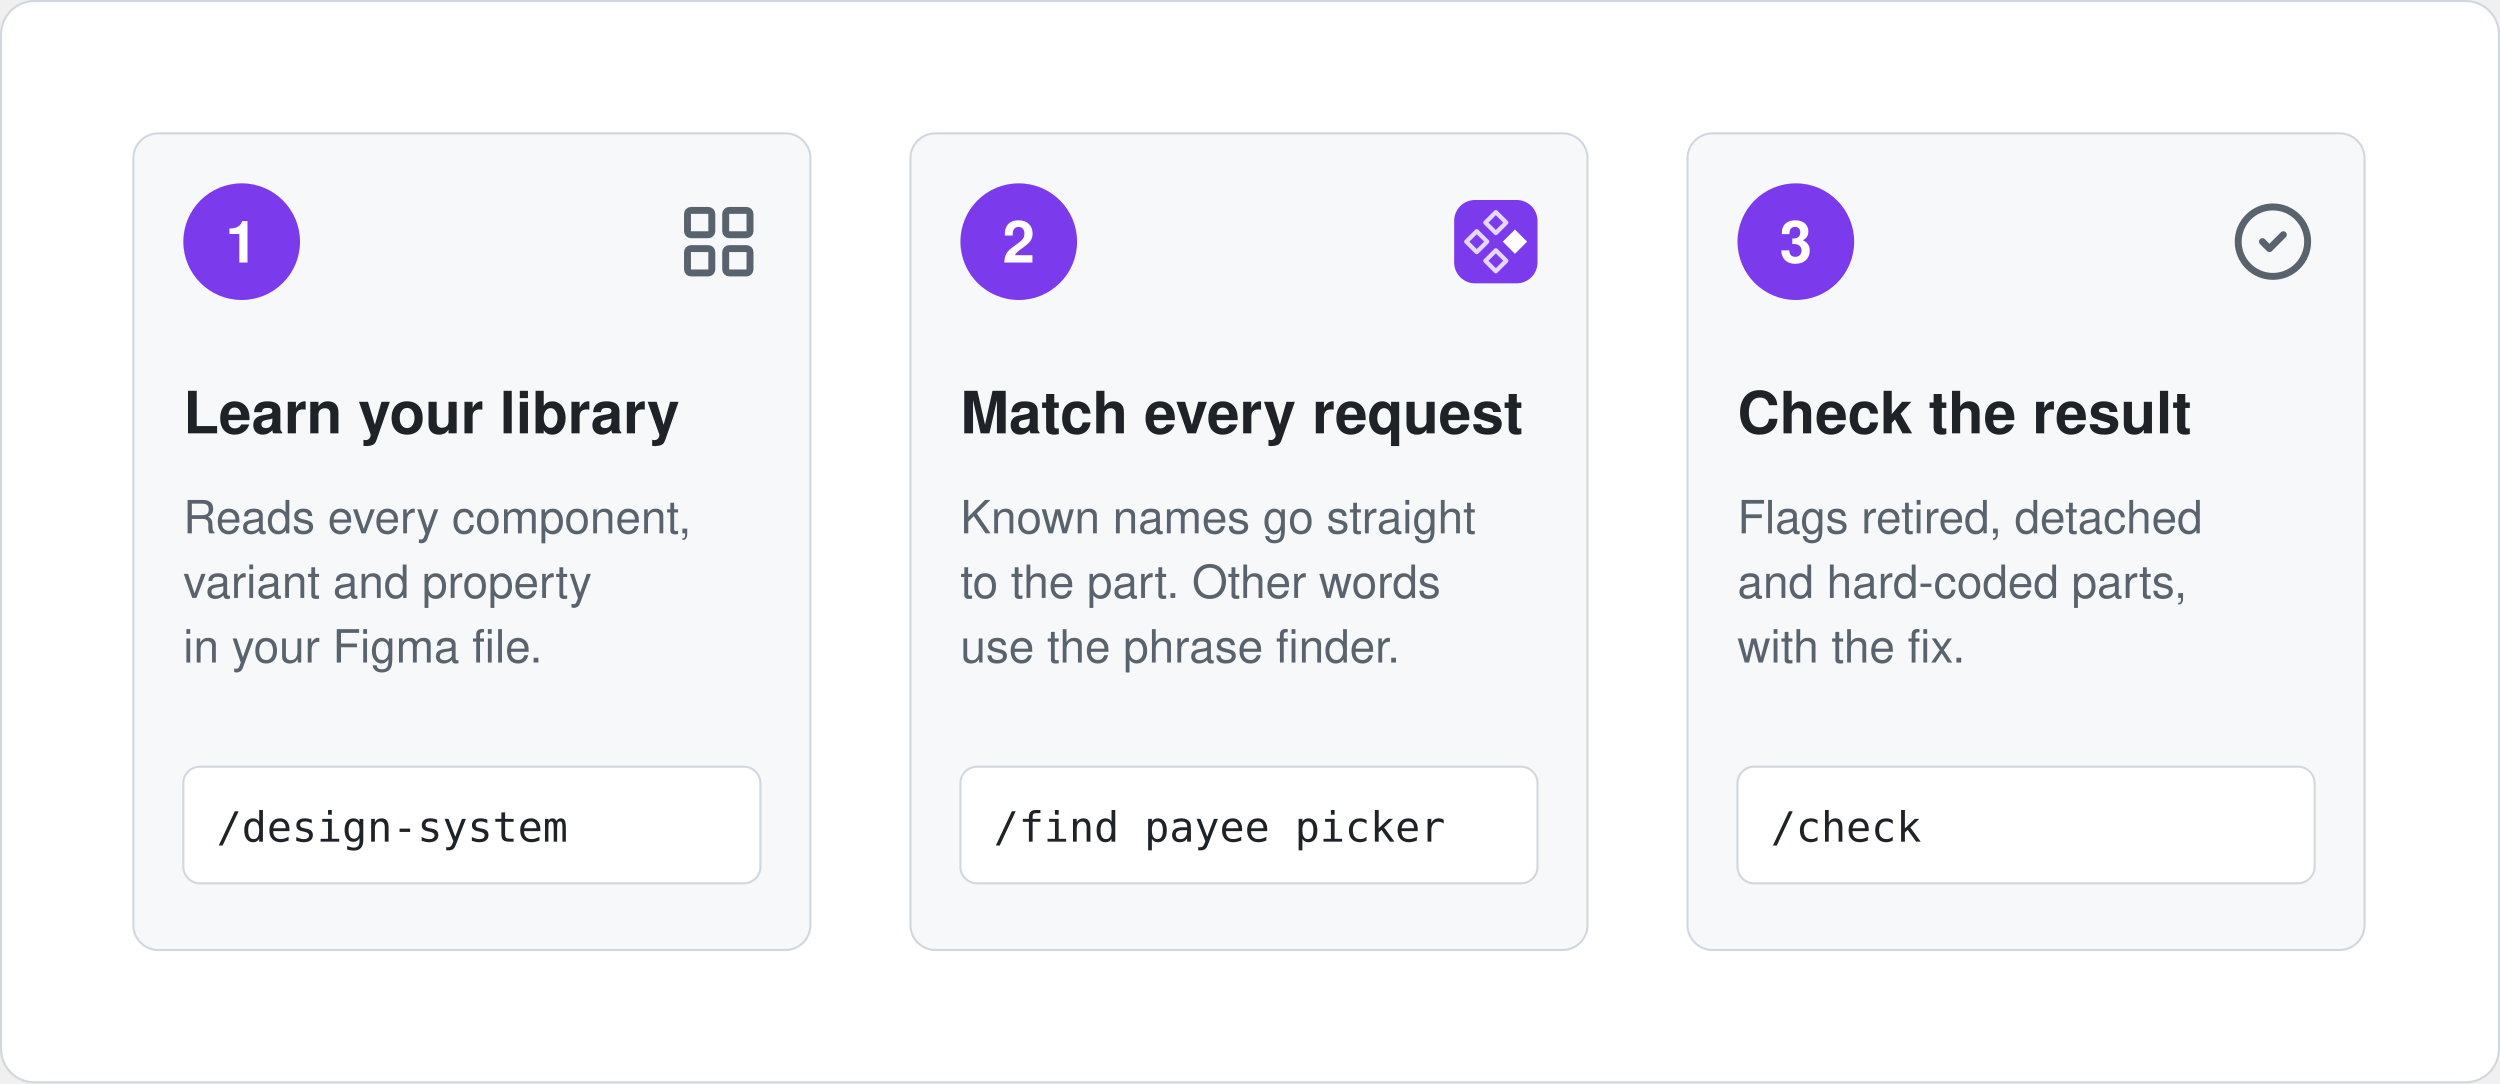
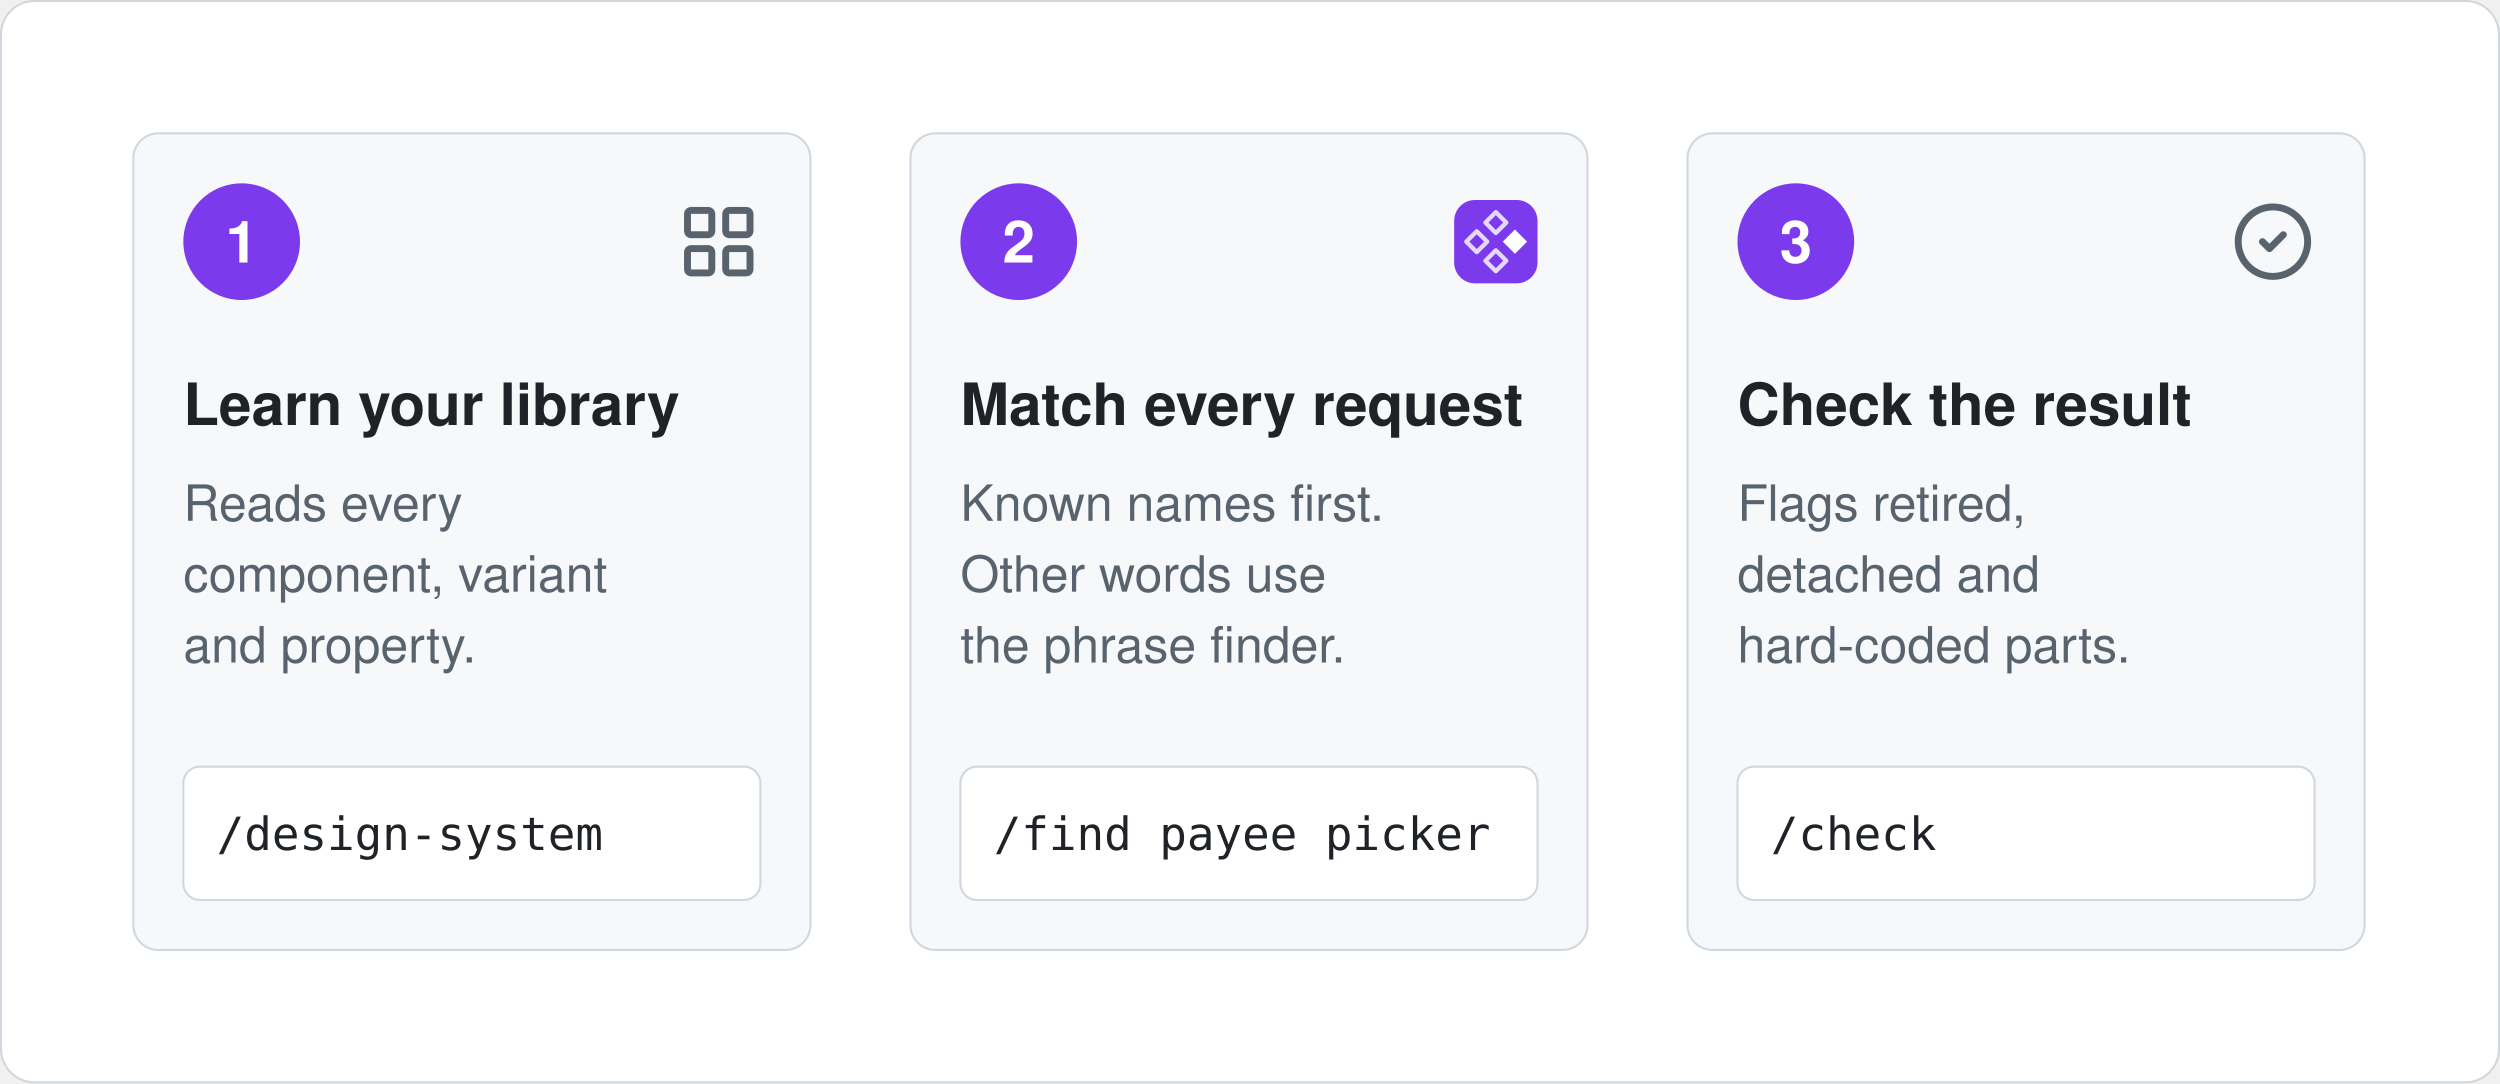
<svg xmlns="http://www.w3.org/2000/svg" width="1200" height="520" viewBox="0 0 1200 520" role="img" aria-labelledby="t d">
  <rect x="0.5" y="0.5" width="1199" height="519" rx="16" fill="#FFFFFF" stroke="#D0D7DE" stroke-width="1" />
  <rect x="64" y="64" width="325" height="392" rx="12" fill="#F6F8FA" stroke="#D0D7DE" stroke-width="1" />
  <circle cx="116" cy="116" r="28" fill="#7C3AED" />
  <text x="116" y="126" font-family="-apple-system,'Segoe UI',Helvetica,Arial,sans-serif" font-size="28" font-weight="600" fill="#FFFFFF" text-anchor="middle">1</text>
  <g transform="translate(325 96) scale(1.666667)" fill="none" stroke="#59636E" stroke-width="2" stroke-linecap="round" stroke-linejoin="round">
    <rect width="7" height="7" x="3" y="3" rx="1" />
    <rect width="7" height="7" x="14" y="3" rx="1" />
    <rect width="7" height="7" x="14" y="14" rx="1" />
    <rect width="7" height="7" x="3" y="14" rx="1" />
  </g>
-   <text x="88" y="208" font-family="-apple-system,'Segoe UI',Helvetica,Arial,sans-serif" font-size="28" font-weight="600" fill="#1F2328" text-anchor="start">Learn your library</text>
-   <text x="88" y="256" font-family="-apple-system,'Segoe UI',Helvetica,Arial,sans-serif" font-size="22" font-weight="400" fill="#59636E" text-anchor="start">Reads every component,</text>
-   <text x="88" y="287" font-family="-apple-system,'Segoe UI',Helvetica,Arial,sans-serif" font-size="22" font-weight="400" fill="#59636E" text-anchor="start">variant and property</text>
-   <text x="88" y="318" font-family="-apple-system,'Segoe UI',Helvetica,Arial,sans-serif" font-size="22" font-weight="400" fill="#59636E" text-anchor="start">in your Figma file.</text>
-   <rect x="88" y="368" width="277" height="56" rx="8" fill="#FFFFFF" stroke="#D0D7DE" stroke-width="1" />
-   <text x="104" y="404" font-family="ui-monospace,SFMono-Regular,Menlo,monospace" font-size="20" font-weight="400" fill="#1F2328" text-anchor="start">/design-system</text>
+   <text x="88" y="204" font-family="-apple-system,'Segoe UI',Helvetica,Arial,sans-serif" font-size="28" font-weight="600" fill="#1F2328" text-anchor="start">Learn your library</text>
+   <text x="88" y="250" font-family="-apple-system,'Segoe UI',Helvetica,Arial,sans-serif" font-size="24" font-weight="400" fill="#59636E" text-anchor="start">Reads every</text>
+   <text x="88" y="284" font-family="-apple-system,'Segoe UI',Helvetica,Arial,sans-serif" font-size="24" font-weight="400" fill="#59636E" text-anchor="start">component, variant</text>
+   <text x="88" y="318" font-family="-apple-system,'Segoe UI',Helvetica,Arial,sans-serif" font-size="24" font-weight="400" fill="#59636E" text-anchor="start">and property.</text>
+   <rect x="88" y="368" width="277" height="64" rx="8" fill="#FFFFFF" stroke="#D0D7DE" stroke-width="1" />
+   <text x="104" y="408" font-family="ui-monospace,SFMono-Regular,Menlo,monospace" font-size="22" font-weight="400" fill="#1F2328" text-anchor="start">/design-system</text>
  <rect x="437" y="64" width="325" height="392" rx="12" fill="#F6F8FA" stroke="#D0D7DE" stroke-width="1" />
  <circle cx="489" cy="116" r="28" fill="#7C3AED" />
  <text x="489" y="126" font-family="-apple-system,'Segoe UI',Helvetica,Arial,sans-serif" font-size="28" font-weight="600" fill="#FFFFFF" text-anchor="middle">2</text>
  <g transform="translate(698 96) scale(0.4166667)">
    <rect width="96" height="96" rx="24" fill="#7C3AED" />
    <g fill="none" stroke="#FFFFFF" stroke-width="5" stroke-linejoin="round" opacity="0.8">
      <path d="M48 14 L60 26 L48 38 L36 26 Z" />
      <path d="M26 36 L38 48 L26 60 L14 48 Z" />
      <path d="M48 58 L60 70 L48 82 L36 70 Z" />
    </g>
    <path d="M70 34 L84 48 L70 62 L56 48 Z" fill="#FFFFFF" />
  </g>
-   <text x="461" y="208" font-family="-apple-system,'Segoe UI',Helvetica,Arial,sans-serif" font-size="28" font-weight="600" fill="#1F2328" text-anchor="start">Match every request</text>
-   <text x="461" y="256" font-family="-apple-system,'Segoe UI',Helvetica,Arial,sans-serif" font-size="22" font-weight="400" fill="#59636E" text-anchor="start">Known names go straight</text>
-   <text x="461" y="287" font-family="-apple-system,'Segoe UI',Helvetica,Arial,sans-serif" font-size="22" font-weight="400" fill="#59636E" text-anchor="start">to the part. Other words</text>
-   <text x="461" y="318" font-family="-apple-system,'Segoe UI',Helvetica,Arial,sans-serif" font-size="22" font-weight="400" fill="#59636E" text-anchor="start">use the phrase finder.</text>
-   <rect x="461" y="368" width="277" height="56" rx="8" fill="#FFFFFF" stroke="#D0D7DE" stroke-width="1" />
-   <text x="477" y="404" font-family="ui-monospace,SFMono-Regular,Menlo,monospace" font-size="20" font-weight="400" fill="#1F2328" text-anchor="start">/find payee picker</text>
+   <text x="461" y="204" font-family="-apple-system,'Segoe UI',Helvetica,Arial,sans-serif" font-size="28" font-weight="600" fill="#1F2328" text-anchor="start">Match every request</text>
+   <text x="461" y="250" font-family="-apple-system,'Segoe UI',Helvetica,Arial,sans-serif" font-size="24" font-weight="400" fill="#59636E" text-anchor="start">Known names first.</text>
+   <text x="461" y="284" font-family="-apple-system,'Segoe UI',Helvetica,Arial,sans-serif" font-size="24" font-weight="400" fill="#59636E" text-anchor="start">Other words use</text>
+   <text x="461" y="318" font-family="-apple-system,'Segoe UI',Helvetica,Arial,sans-serif" font-size="24" font-weight="400" fill="#59636E" text-anchor="start">the phrase finder.</text>
+   <rect x="461" y="368" width="277" height="64" rx="8" fill="#FFFFFF" stroke="#D0D7DE" stroke-width="1" />
+   <text x="477" y="408" font-family="ui-monospace,SFMono-Regular,Menlo,monospace" font-size="22" font-weight="400" fill="#1F2328" text-anchor="start">/find payee picker</text>
  <rect x="810" y="64" width="325" height="392" rx="12" fill="#F6F8FA" stroke="#D0D7DE" stroke-width="1" />
  <circle cx="862" cy="116" r="28" fill="#7C3AED" />
  <text x="862" y="126" font-family="-apple-system,'Segoe UI',Helvetica,Arial,sans-serif" font-size="28" font-weight="600" fill="#FFFFFF" text-anchor="middle">3</text>
  <g transform="translate(1071 96) scale(1.666667)" fill="none" stroke="#59636E" stroke-width="2" stroke-linecap="round" stroke-linejoin="round">
    <circle cx="12" cy="12" r="10" />
    <path d="m9 12 2 2 4-4" />
  </g>
-   <text x="834" y="208" font-family="-apple-system,'Segoe UI',Helvetica,Arial,sans-serif" font-size="28" font-weight="600" fill="#1F2328" text-anchor="start">Check the result</text>
-   <text x="834" y="256" font-family="-apple-system,'Segoe UI',Helvetica,Arial,sans-serif" font-size="22" font-weight="400" fill="#59636E" text-anchor="start">Flags retired, detached</text>
-   <text x="834" y="287" font-family="-apple-system,'Segoe UI',Helvetica,Arial,sans-serif" font-size="22" font-weight="400" fill="#59636E" text-anchor="start">and hard-coded parts,</text>
-   <text x="834" y="318" font-family="-apple-system,'Segoe UI',Helvetica,Arial,sans-serif" font-size="22" font-weight="400" fill="#59636E" text-anchor="start">with the fix.</text>
-   <rect x="834" y="368" width="277" height="56" rx="8" fill="#FFFFFF" stroke="#D0D7DE" stroke-width="1" />
-   <text x="850" y="404" font-family="ui-monospace,SFMono-Regular,Menlo,monospace" font-size="20" font-weight="400" fill="#1F2328" text-anchor="start">/check</text>
+   <text x="834" y="204" font-family="-apple-system,'Segoe UI',Helvetica,Arial,sans-serif" font-size="28" font-weight="600" fill="#1F2328" text-anchor="start">Check the result</text>
+   <text x="834" y="250" font-family="-apple-system,'Segoe UI',Helvetica,Arial,sans-serif" font-size="24" font-weight="400" fill="#59636E" text-anchor="start">Flags retired,</text>
+   <text x="834" y="284" font-family="-apple-system,'Segoe UI',Helvetica,Arial,sans-serif" font-size="24" font-weight="400" fill="#59636E" text-anchor="start">detached and</text>
+   <text x="834" y="318" font-family="-apple-system,'Segoe UI',Helvetica,Arial,sans-serif" font-size="24" font-weight="400" fill="#59636E" text-anchor="start">hard-coded parts.</text>
+   <rect x="834" y="368" width="277" height="64" rx="8" fill="#FFFFFF" stroke="#D0D7DE" stroke-width="1" />
+   <text x="850" y="408" font-family="ui-monospace,SFMono-Regular,Menlo,monospace" font-size="22" font-weight="400" fill="#1F2328" text-anchor="start">/check</text>
</svg>
